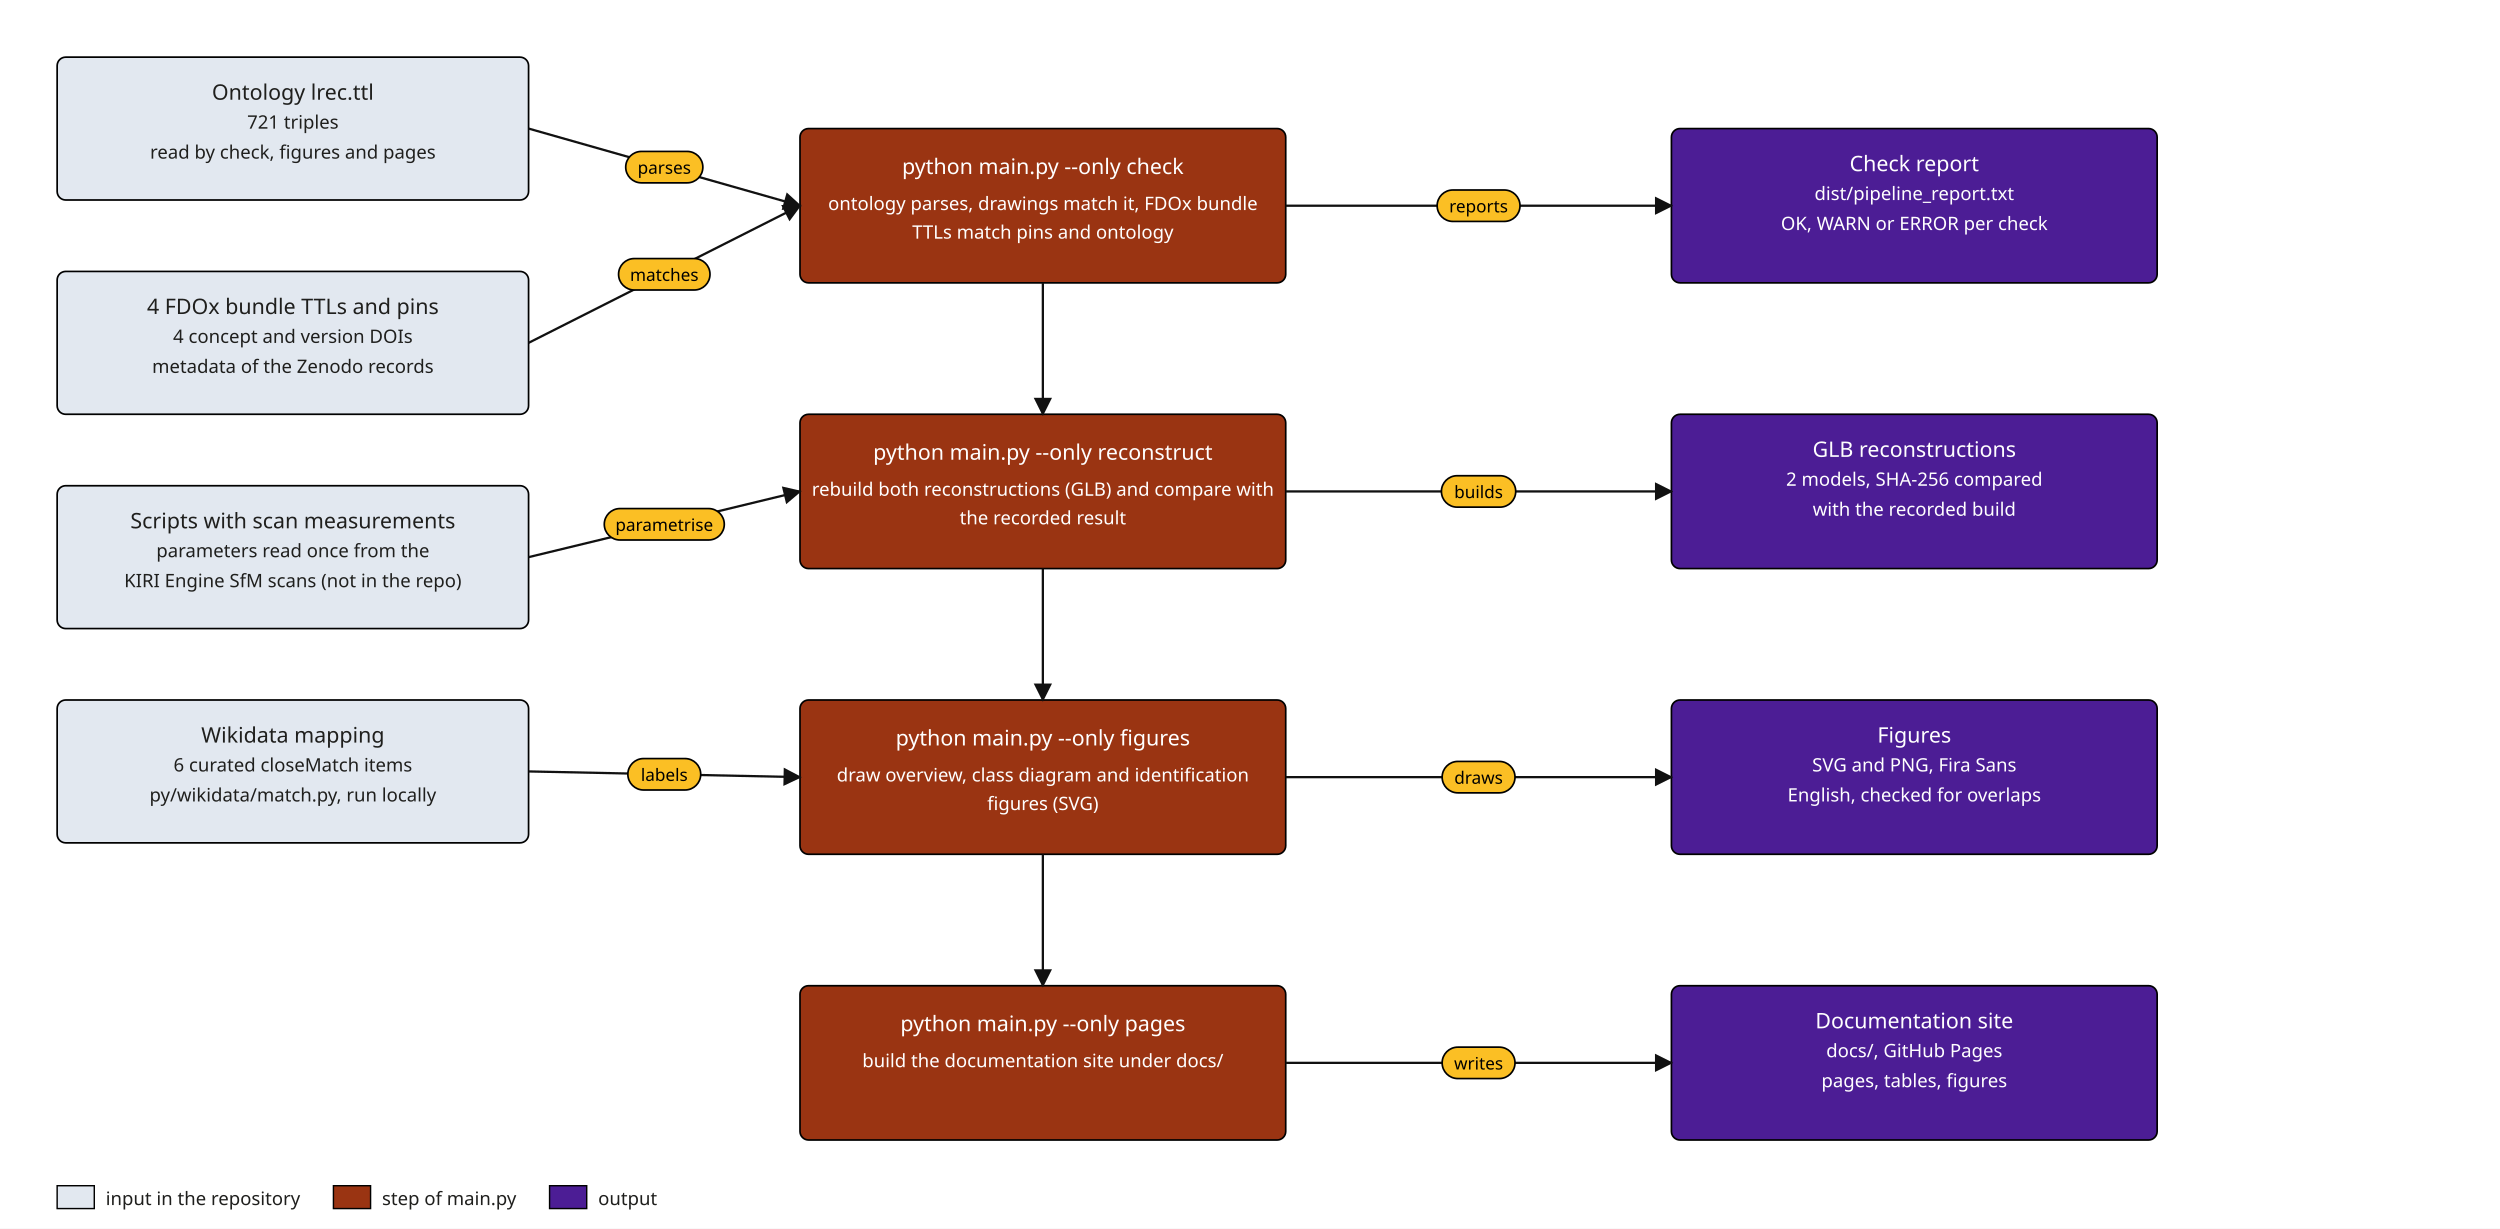
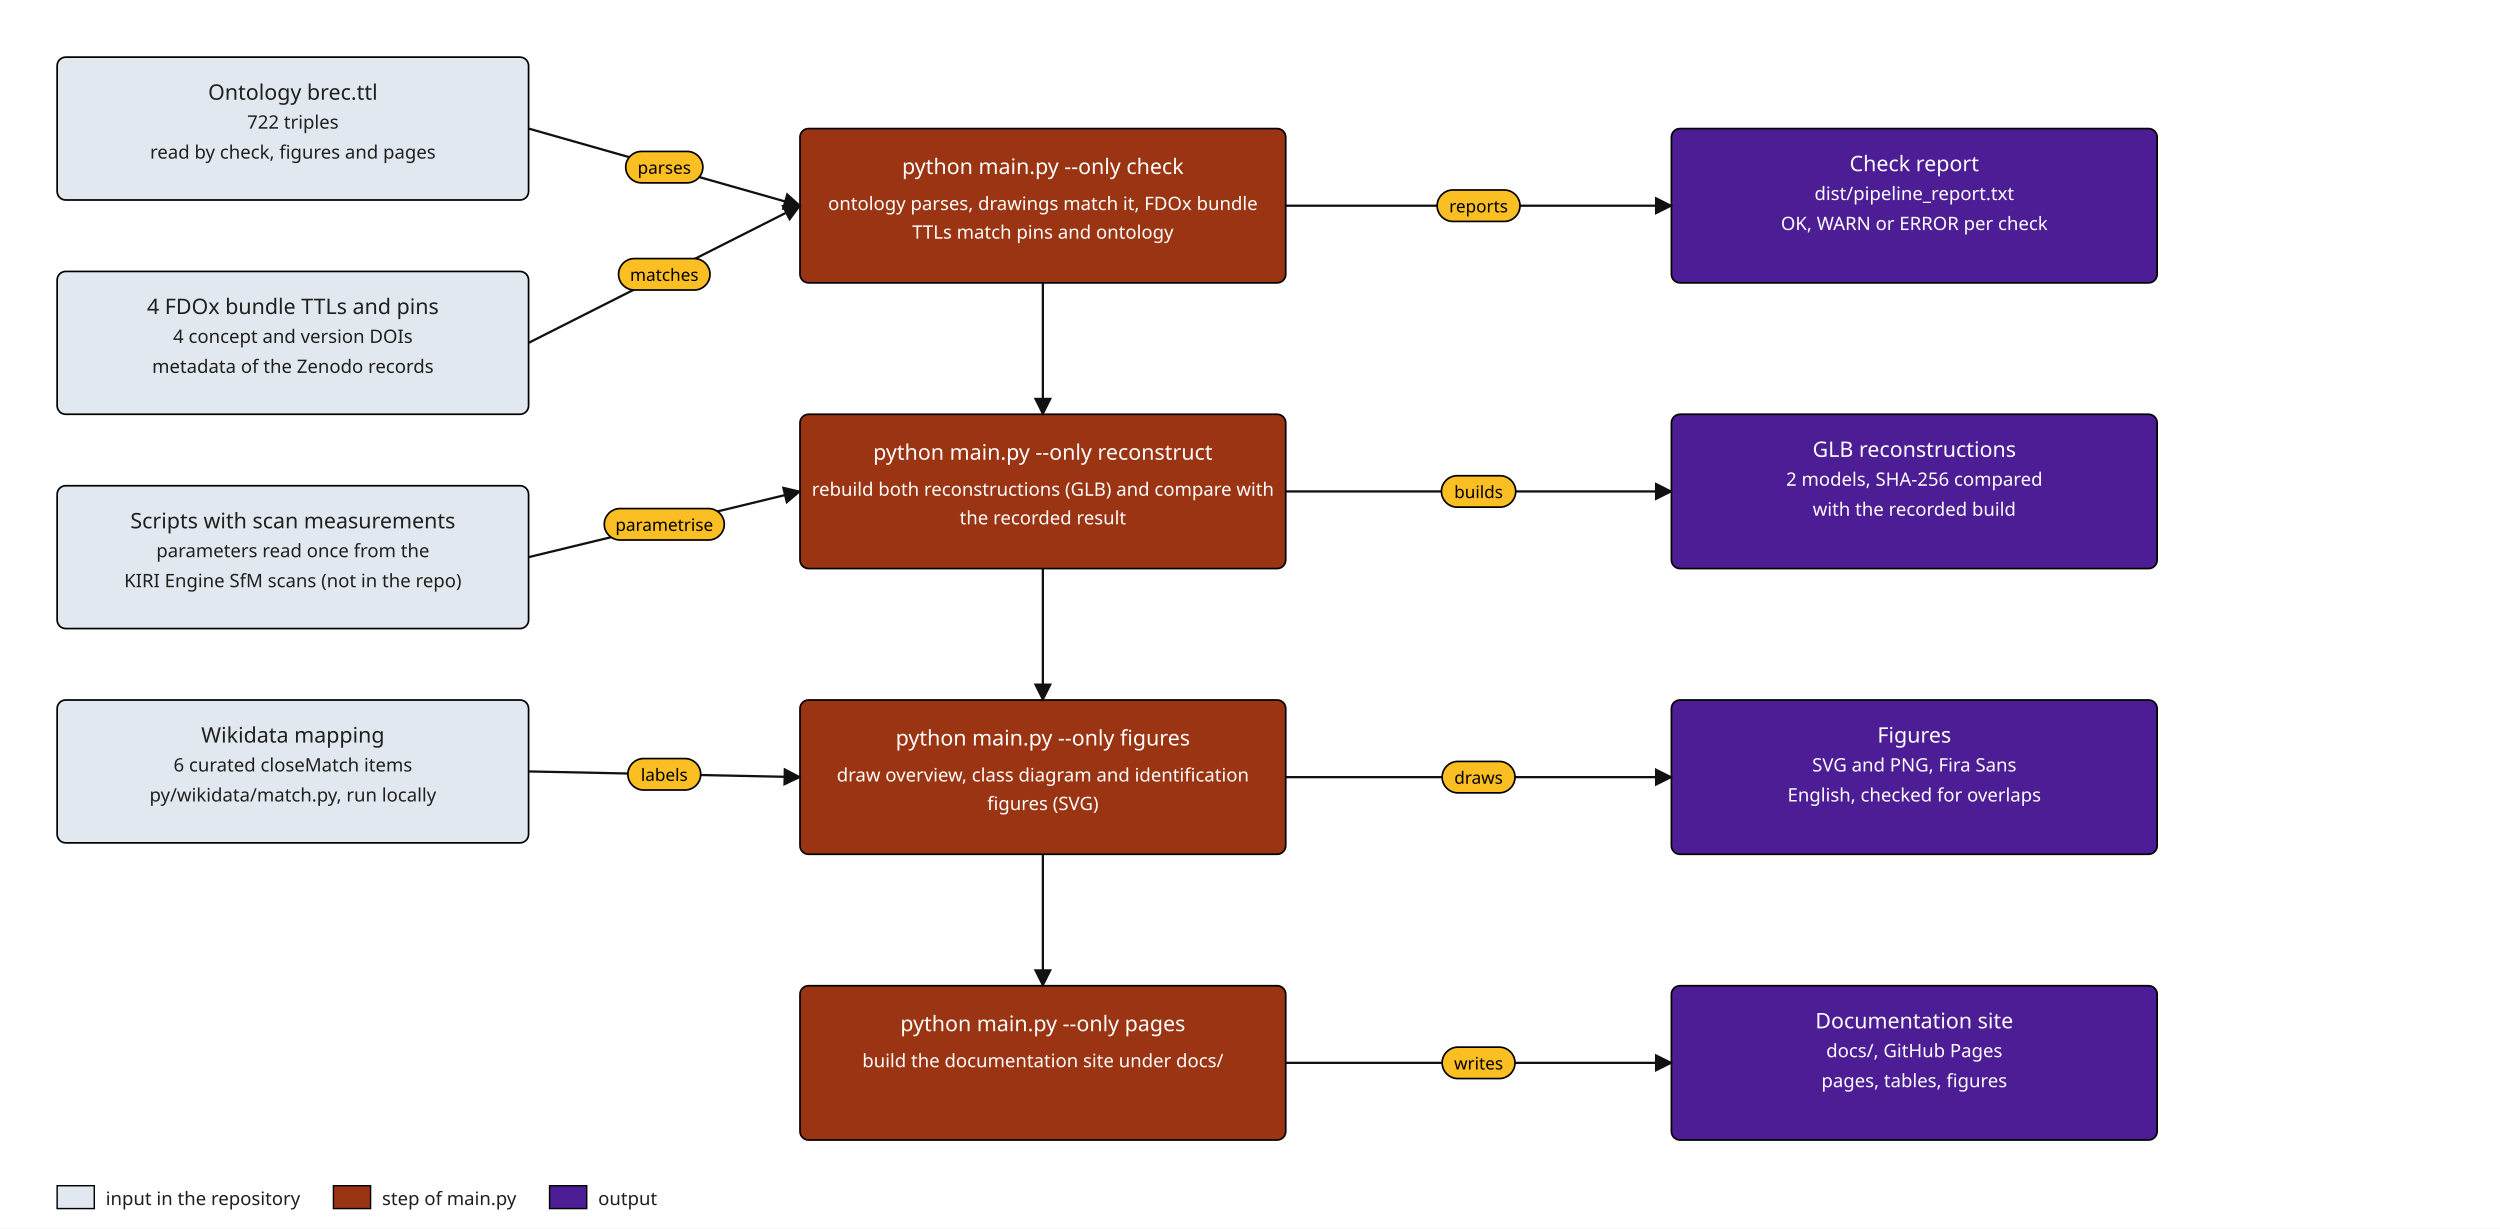
<svg xmlns="http://www.w3.org/2000/svg" width="1750" height="860" viewBox="0 0 1750 860" font-family="Fira Sans">
  <rect width="1750" height="860" fill="#ffffff" />
  <defs>
    <marker id="a" viewBox="0 0 10 10" refX="9" refY="5" markerWidth="8" markerHeight="8" orient="auto">
      <path d="M0 0L10 5L0 10Z" fill="#111" />
    </marker>
    <marker id="d" viewBox="0 0 10 10" refX="5" refY="5" markerWidth="6" markerHeight="6">
      <circle cx="5" cy="5" r="4" fill="#111" />
    </marker>
  </defs>
  <rect x="560.0" y="90.0" width="340.0" height="108.0" rx="6" fill="#9a3412" stroke="#000" stroke-width="1.2" />
  <text x="730.0" y="116.0" text-anchor="middle" dominant-baseline="central" font-size="15" font-weight="500" fill="#fff">python main.py --only check</text>
  <text x="730.0" y="142.0" text-anchor="middle" dominant-baseline="central" font-size="13" fill="#fff">ontology parses, drawings match it, FDOx bundle</text>
  <text x="730.0" y="162.0" text-anchor="middle" dominant-baseline="central" font-size="13" fill="#fff">TTLs match pins and ontology</text>
  <rect x="560.0" y="290.0" width="340.0" height="108.0" rx="6" fill="#9a3412" stroke="#000" stroke-width="1.2" />
  <text x="730.0" y="316.0" text-anchor="middle" dominant-baseline="central" font-size="15" font-weight="500" fill="#fff">python main.py --only reconstruct</text>
  <text x="730.0" y="342.0" text-anchor="middle" dominant-baseline="central" font-size="13" fill="#fff">rebuild both reconstructions (GLB) and compare with</text>
  <text x="730.0" y="362.0" text-anchor="middle" dominant-baseline="central" font-size="13" fill="#fff">the recorded result</text>
  <rect x="560.0" y="490.0" width="340.0" height="108.0" rx="6" fill="#9a3412" stroke="#000" stroke-width="1.2" />
  <text x="730.0" y="516.0" text-anchor="middle" dominant-baseline="central" font-size="15" font-weight="500" fill="#fff">python main.py --only figures</text>
  <text x="730.0" y="542.0" text-anchor="middle" dominant-baseline="central" font-size="13" fill="#fff">draw overview, class diagram and identification</text>
  <text x="730.0" y="562.0" text-anchor="middle" dominant-baseline="central" font-size="13" fill="#fff">figures (SVG)</text>
  <rect x="560.0" y="690.0" width="340.0" height="108.0" rx="6" fill="#9a3412" stroke="#000" stroke-width="1.2" />
  <text x="730.0" y="716.0" text-anchor="middle" dominant-baseline="central" font-size="15" font-weight="500" fill="#fff">python main.py --only pages</text>
  <text x="730.0" y="742.0" text-anchor="middle" dominant-baseline="central" font-size="13" fill="#fff">build the documentation site under docs/</text>
  <path d="M730.0 198.0 L730.0 290.0" fill="none" stroke="#111" stroke-width="1.6" marker-end="url(#a)" />
  <path d="M730.0 398.0 L730.0 490.0" fill="none" stroke="#111" stroke-width="1.6" marker-end="url(#a)" />
  <path d="M730.0 598.0 L730.0 690.0" fill="none" stroke="#111" stroke-width="1.6" marker-end="url(#a)" />
  <rect x="40.0" y="40.0" width="330.0" height="100.0" rx="6" fill="#e2e8f0" stroke="#000" stroke-width="1.2" />
-   <text x="205.0" y="64.0" text-anchor="middle" dominant-baseline="central" font-size="15" font-weight="500" fill="#1f1f1d">Ontology lrec.ttl</text>
-   <text x="205.0" y="85.0" text-anchor="middle" dominant-baseline="central" font-size="13" fill="#1f1f1d">721 triples</text>
+   <text x="205.0" y="64.0" text-anchor="middle" dominant-baseline="central" font-size="15" font-weight="500" fill="#1f1f1d">Ontology brec.ttl</text>
+   <text x="205.0" y="85.0" text-anchor="middle" dominant-baseline="central" font-size="13" fill="#1f1f1d">722 triples</text>
  <text x="205.0" y="106.0" text-anchor="middle" dominant-baseline="central" font-size="13" fill="#1f1f1d">read by check, figures and pages</text>
  <rect x="40.0" y="190.0" width="330.0" height="100.0" rx="6" fill="#e2e8f0" stroke="#000" stroke-width="1.2" />
  <text x="205.0" y="214.0" text-anchor="middle" dominant-baseline="central" font-size="15" font-weight="500" fill="#1f1f1d">4 FDOx bundle TTLs and pins</text>
  <text x="205.0" y="235.0" text-anchor="middle" dominant-baseline="central" font-size="13" fill="#1f1f1d">4 concept and version DOIs</text>
  <text x="205.0" y="256.0" text-anchor="middle" dominant-baseline="central" font-size="13" fill="#1f1f1d">metadata of the Zenodo records</text>
  <rect x="40.0" y="340.0" width="330.0" height="100.0" rx="6" fill="#e2e8f0" stroke="#000" stroke-width="1.2" />
  <text x="205.0" y="364.0" text-anchor="middle" dominant-baseline="central" font-size="15" font-weight="500" fill="#1f1f1d">Scripts with scan measurements</text>
  <text x="205.0" y="385.0" text-anchor="middle" dominant-baseline="central" font-size="13" fill="#1f1f1d">parameters read once from the</text>
  <text x="205.0" y="406.0" text-anchor="middle" dominant-baseline="central" font-size="13" fill="#1f1f1d">KIRI Engine SfM scans (not in the repo)</text>
  <rect x="40.0" y="490.0" width="330.0" height="100.0" rx="6" fill="#e2e8f0" stroke="#000" stroke-width="1.2" />
  <text x="205.0" y="514.0" text-anchor="middle" dominant-baseline="central" font-size="15" font-weight="500" fill="#1f1f1d">Wikidata mapping</text>
  <text x="205.0" y="535.0" text-anchor="middle" dominant-baseline="central" font-size="13" fill="#1f1f1d">6 curated closeMatch items</text>
  <text x="205.0" y="556.0" text-anchor="middle" dominant-baseline="central" font-size="13" fill="#1f1f1d">py/wikidata/match.py, run locally</text>
  <rect x="1170.0" y="290.0" width="340.0" height="108.0" rx="6" fill="#4c1d95" stroke="#000" stroke-width="1.2" />
  <text x="1340.0" y="314.0" text-anchor="middle" dominant-baseline="central" font-size="15" font-weight="500" fill="#fff">GLB reconstructions</text>
  <text x="1340.0" y="335.0" text-anchor="middle" dominant-baseline="central" font-size="13" fill="#fff">2 models, SHA-256 compared</text>
  <text x="1340.0" y="356.0" text-anchor="middle" dominant-baseline="central" font-size="13" fill="#fff">with the recorded build</text>
  <rect x="1170.0" y="490.0" width="340.0" height="108.0" rx="6" fill="#4c1d95" stroke="#000" stroke-width="1.2" />
  <text x="1340.0" y="514.0" text-anchor="middle" dominant-baseline="central" font-size="15" font-weight="500" fill="#fff">Figures</text>
  <text x="1340.0" y="535.0" text-anchor="middle" dominant-baseline="central" font-size="13" fill="#fff">SVG and PNG, Fira Sans</text>
  <text x="1340.0" y="556.0" text-anchor="middle" dominant-baseline="central" font-size="13" fill="#fff">English, checked for overlaps</text>
  <rect x="1170.0" y="690.0" width="340.0" height="108.0" rx="6" fill="#4c1d95" stroke="#000" stroke-width="1.2" />
  <text x="1340.0" y="714.0" text-anchor="middle" dominant-baseline="central" font-size="15" font-weight="500" fill="#fff">Documentation site</text>
  <text x="1340.0" y="735.0" text-anchor="middle" dominant-baseline="central" font-size="13" fill="#fff">docs/, GitHub Pages</text>
  <text x="1340.0" y="756.0" text-anchor="middle" dominant-baseline="central" font-size="13" fill="#fff">pages, tables, figures</text>
  <rect x="1170.0" y="90.0" width="340.0" height="108.0" rx="6" fill="#4c1d95" stroke="#000" stroke-width="1.2" />
  <text x="1340.0" y="114.0" text-anchor="middle" dominant-baseline="central" font-size="15" font-weight="500" fill="#fff">Check report</text>
  <text x="1340.0" y="135.0" text-anchor="middle" dominant-baseline="central" font-size="13" fill="#fff">dist/pipeline_report.txt</text>
  <text x="1340.0" y="156.0" text-anchor="middle" dominant-baseline="central" font-size="13" fill="#fff">OK, WARN or ERROR per check</text>
  <path d="M370.0 90.0 L560.0 144.0" fill="none" stroke="#111" stroke-width="1.6" marker-end="url(#a)" />
  <rect x="438.0" y="106.0" width="54" height="22" rx="11" fill="#fbbf24" stroke="#000" stroke-width="1.2" />
  <text x="465.0" y="117.0" text-anchor="middle" dominant-baseline="central" font-size="12" fill="#000">parses</text>
  <path d="M370.0 240.0 L560.0 144.0" fill="none" stroke="#111" stroke-width="1.6" marker-end="url(#a)" />
  <rect x="433.0" y="181.0" width="64" height="22" rx="11" fill="#fbbf24" stroke="#000" stroke-width="1.2" />
  <text x="465.0" y="192.0" text-anchor="middle" dominant-baseline="central" font-size="12" fill="#000">matches</text>
  <path d="M370.0 390.0 L560.0 344.0" fill="none" stroke="#111" stroke-width="1.6" marker-end="url(#a)" />
  <rect x="423.0" y="356.0" width="84" height="22" rx="11" fill="#fbbf24" stroke="#000" stroke-width="1.2" />
  <text x="465.0" y="367.0" text-anchor="middle" dominant-baseline="central" font-size="12" fill="#000">parametrise</text>
  <path d="M370.0 540.0 L560.0 544.0" fill="none" stroke="#111" stroke-width="1.6" marker-end="url(#a)" />
  <rect x="439.5" y="531.0" width="51" height="22" rx="11" fill="#fbbf24" stroke="#000" stroke-width="1.2" />
  <text x="465.0" y="542.0" text-anchor="middle" dominant-baseline="central" font-size="12" fill="#000">labels</text>
  <path d="M900.0 144.0 L1170.0 144.0" fill="none" stroke="#111" stroke-width="1.6" marker-end="url(#a)" />
  <rect x="1006.0" y="133.0" width="58" height="22" rx="11" fill="#fbbf24" stroke="#000" stroke-width="1.2" />
  <text x="1035.0" y="144.0" text-anchor="middle" dominant-baseline="central" font-size="12" fill="#000">reports</text>
  <path d="M900.0 344.0 L1170.0 344.0" fill="none" stroke="#111" stroke-width="1.6" marker-end="url(#a)" />
  <rect x="1009.0" y="333.0" width="52" height="22" rx="11" fill="#fbbf24" stroke="#000" stroke-width="1.2" />
  <text x="1035.0" y="344.0" text-anchor="middle" dominant-baseline="central" font-size="12" fill="#000">builds</text>
  <path d="M900.0 544.0 L1170.0 544.0" fill="none" stroke="#111" stroke-width="1.6" marker-end="url(#a)" />
  <rect x="1009.5" y="533.0" width="51" height="22" rx="11" fill="#fbbf24" stroke="#000" stroke-width="1.2" />
  <text x="1035.0" y="544.0" text-anchor="middle" dominant-baseline="central" font-size="12" fill="#000">draws</text>
  <path d="M900.0 744.0 L1170.0 744.0" fill="none" stroke="#111" stroke-width="1.6" marker-end="url(#a)" />
  <rect x="1009.5" y="733.0" width="51" height="22" rx="11" fill="#fbbf24" stroke="#000" stroke-width="1.2" />
  <text x="1035.0" y="744.0" text-anchor="middle" dominant-baseline="central" font-size="12" fill="#000">writes</text>
  <rect x="40" y="830" width="26" height="16" fill="#e2e8f0" stroke="#000" />
  <text x="74.0" y="838.5" text-anchor="start" dominant-baseline="central" font-size="13" fill="#1f1f1d">input in the repository</text>
  <rect x="233.4" y="830" width="26" height="16" fill="#9a3412" stroke="#000" />
  <text x="267.4" y="838.5" text-anchor="start" dominant-baseline="central" font-size="13" fill="#1f1f1d">step of main.py</text>
  <rect x="384.7" y="830" width="26" height="16" fill="#4c1d95" stroke="#000" />
  <text x="418.7" y="838.5" text-anchor="start" dominant-baseline="central" font-size="13" fill="#1f1f1d">output</text>
</svg>
